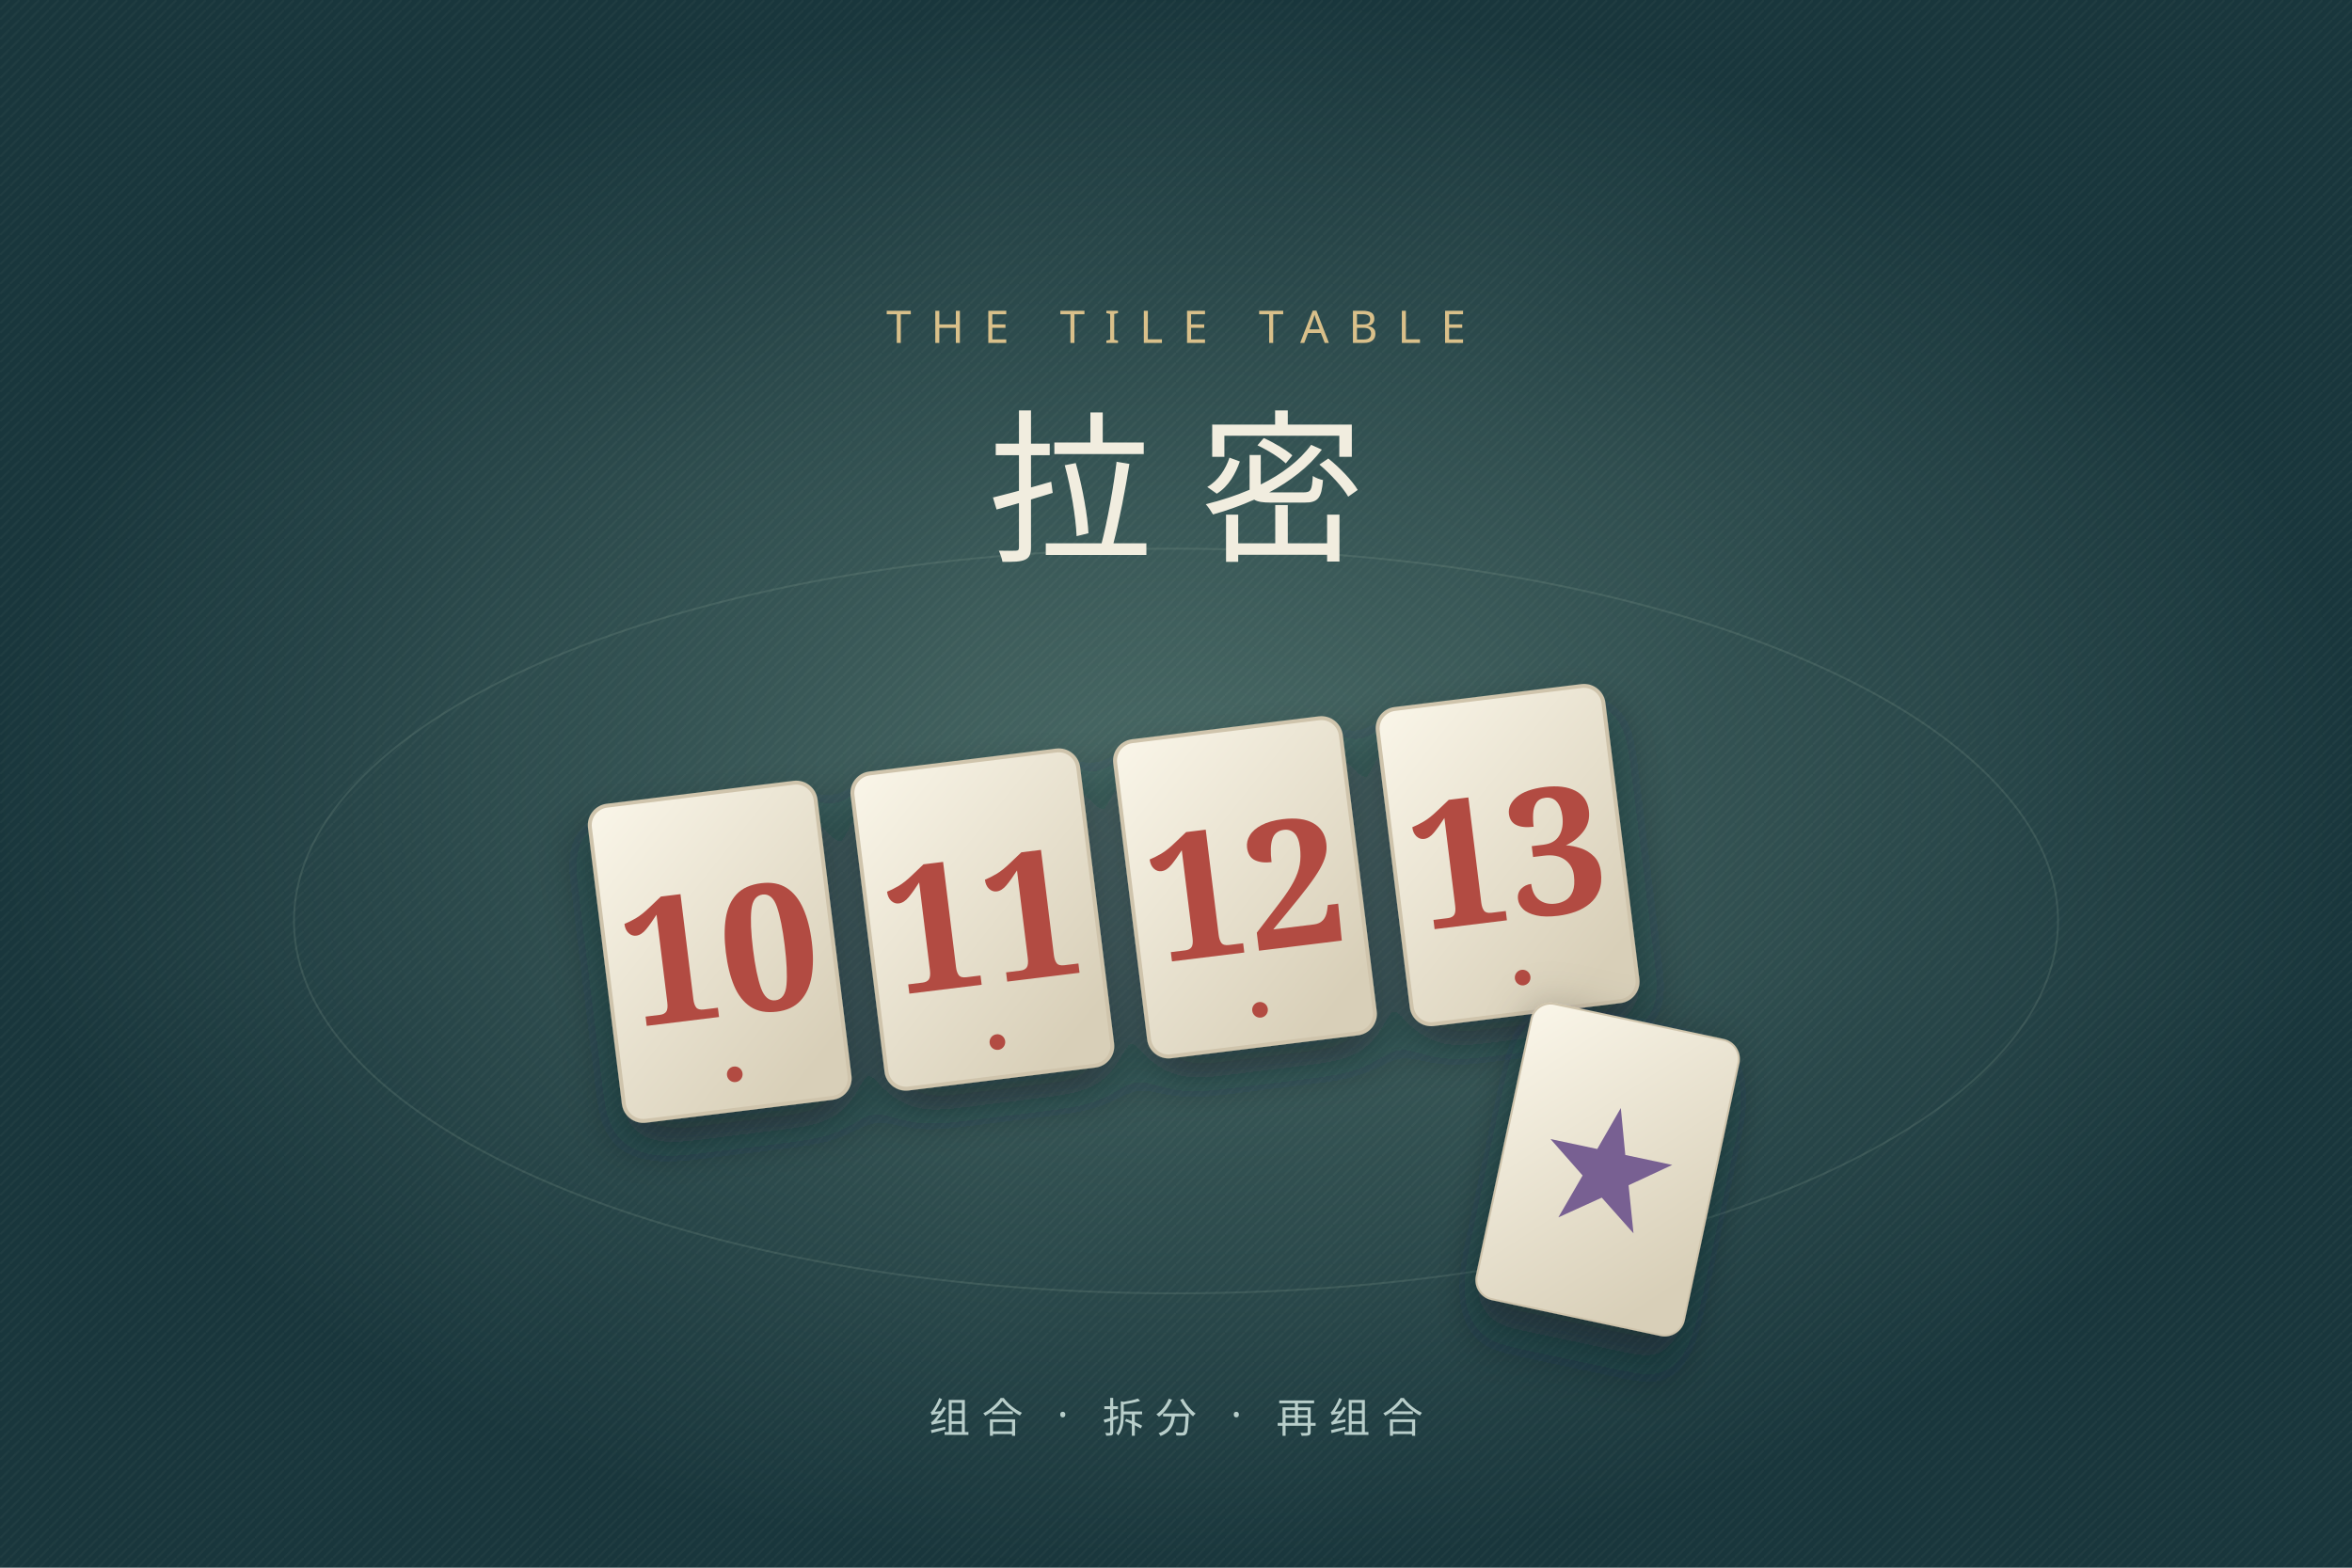
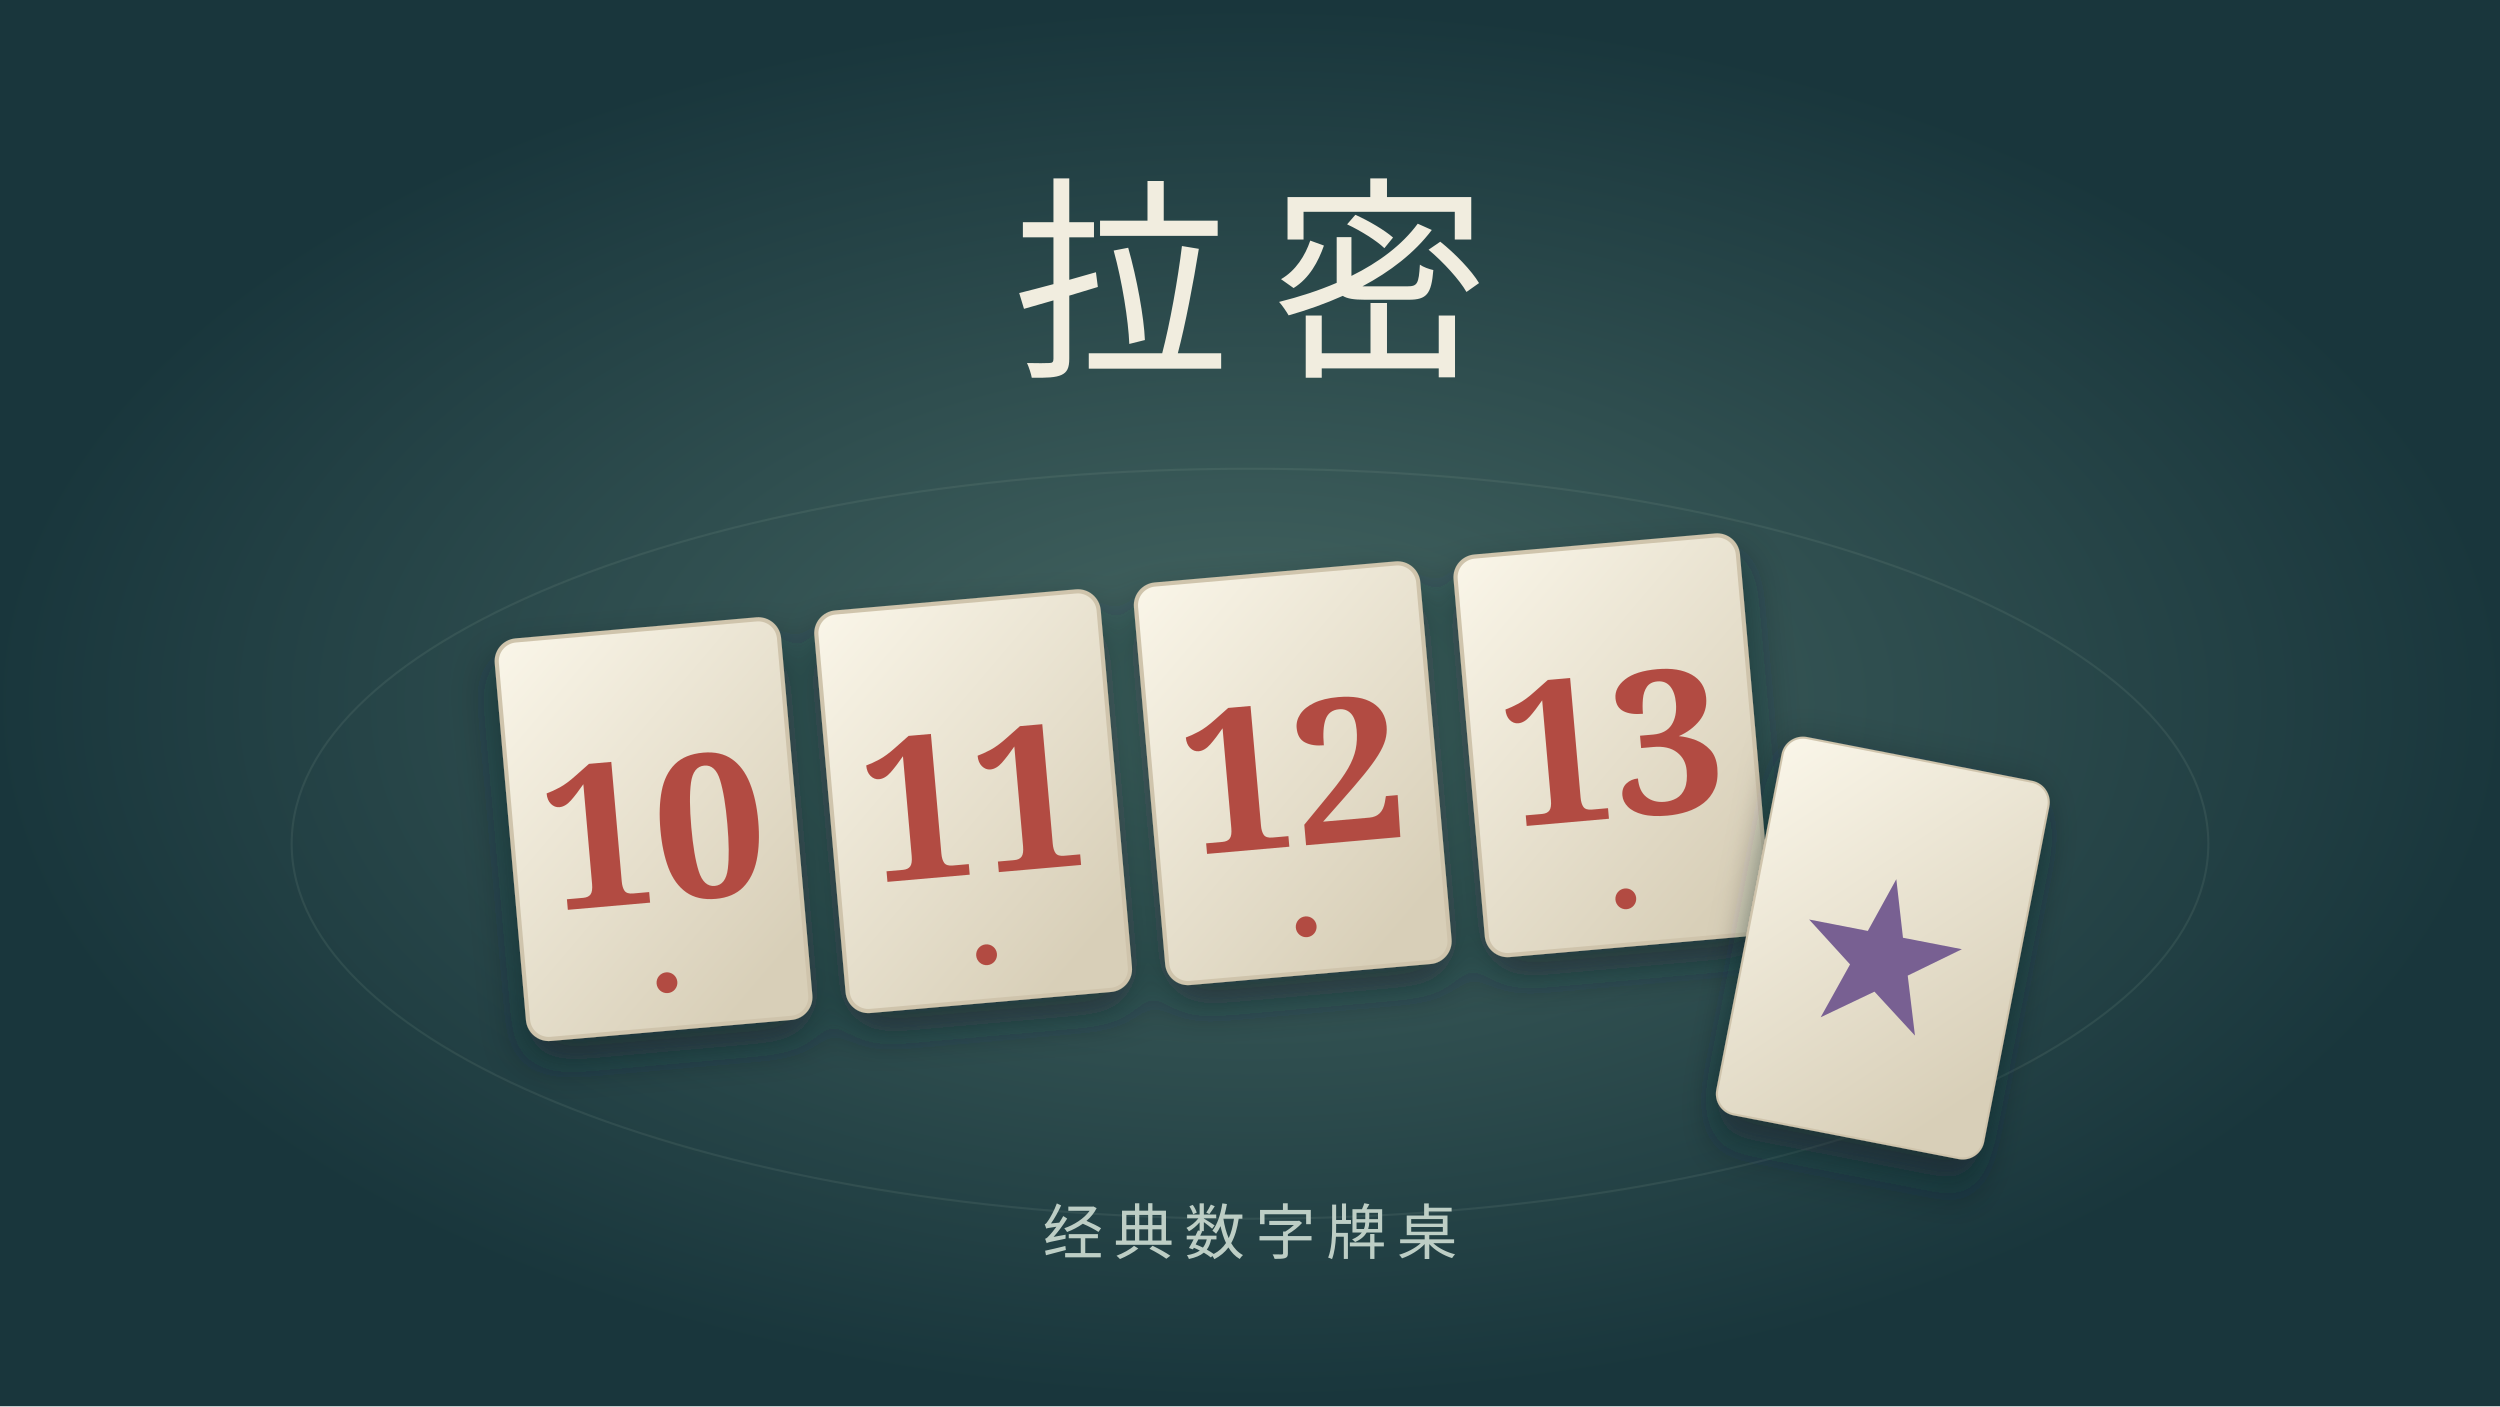
- <svg xmlns="http://www.w3.org/2000/svg" viewBox="0 0 1200 800">
+ <svg xmlns="http://www.w3.org/2000/svg" viewBox="0 0 1200 675">
  <defs>
    <radialGradient id="felt">
-       <stop stop-color="#496965" />
+       <stop stop-color="#456662" />
      <stop offset="1" stop-color="#19363c" />
    </radialGradient>
    <linearGradient id="ivory" x2=".7" y2="1">
      <stop stop-color="#faf6e9" />
      <stop offset="1" stop-color="#d8cfb8" />
    </linearGradient>
    <filter id="depth" x="-50%" y="-50%" width="200%" height="200%">
-       <feDropShadow dx="0" dy="12" stdDeviation="12" flood-color="#0a2027" flood-opacity=".5" />
+       <feDropShadow dx="0" dy="10" stdDeviation="10" flood-color="#0a2027" flood-opacity=".5" />
    </filter>
-     <pattern id="grain" width="5" height="5" patternUnits="userSpaceOnUse">
-       <path d="M0 5L5 0" stroke="#e5efde" stroke-opacity=".035" />
-     </pattern>
  </defs>
-   <path fill="url(#felt)" d="M0 0h1200v800H0z" />
-   <path fill="url(#grain)" d="M0 0h1200v800H0z" />
-   <ellipse cx="600" cy="470" rx="450" ry="190" fill="none" stroke="#9cb4a0" stroke-opacity=".17" />
-   <text x="600" y="175" text-anchor="middle" fill="#d9c08a" font-size="23" font-family="sans-serif" letter-spacing="10">THE TILE TABLE</text>
-   <text x="600" y="280" text-anchor="middle" fill="#f1eddf" font-size="84" font-family="serif" letter-spacing="24">拉密</text>
-   <g transform="translate(308 377) rotate(-7 285 85)" filter="url(#depth)">
+   <path fill="url(#felt)" d="M0 0h1200v675H0z" />
+   <ellipse cx="600" cy="405" rx="460" ry="180" fill="none" stroke="#9cb4a0" stroke-opacity=".12" />
+   <text x="600" y="173" text-anchor="middle" fill="#f1eddf" font-size="104" font-family="serif" letter-spacing="20">拉密</text>
+   <g transform="translate(246 277) rotate(-5 354 112)" filter="url(#depth)">
    <g fill="url(#ivory)" stroke="#cfc4ac" stroke-width="2">
-       <rect width="116" height="162" rx="10" />
-       <rect x="135" width="116" height="162" rx="10" />
-       <rect x="270" width="116" height="162" rx="10" />
-       <rect x="405" width="116" height="162" rx="10" />
+       <rect width="136" height="192" rx="10" />
+       <rect x="154" width="136" height="192" rx="10" />
+       <rect x="308" width="136" height="192" rx="10" />
+       <rect x="462" width="136" height="192" rx="10" />
    </g>
-     <g fill="#b24c42" font-family="Georgia,serif" font-weight="bold" font-size="90" text-anchor="middle">
-       <text x="58" y="114">10</text>
-       <text x="193" y="114">11</text>
-       <text x="328" y="114">12</text>
-       <text x="463" y="114">13</text>
+     <g fill="#b24c42" font-family="Georgia,serif" font-weight="bold" font-size="96" text-anchor="middle">
+       <text x="68" y="131">10</text>
+       <text x="222" y="131">11</text>
+       <text x="376" y="131">12</text>
+       <text x="530" y="131">13</text>
    </g>
    <g fill="#b24c42">
-       <circle cx="58" cy="144" r="4" />
-       <circle cx="193" cy="144" r="4" />
-       <circle cx="328" cy="144" r="4" />
-       <circle cx="463" cy="144" r="4" />
+       <circle cx="68" cy="170" r="5" />
+       <circle cx="222" cy="170" r="5" />
+       <circle cx="376" cy="170" r="5" />
+       <circle cx="530" cy="170" r="5" />
    </g>
  </g>
-   <g transform="translate(766 520) rotate(12 55 78)" filter="url(#depth)">
-     <rect width="108" height="154" rx="10" fill="url(#ivory)" stroke="#cfc4ac" />
-     <text x="54" y="105" text-anchor="middle" fill="#786092" font-size="85">★</text>
+   <g transform="translate(838 363) rotate(11 65 96)" filter="url(#depth)">
+     <rect width="130" height="184" rx="10" fill="url(#ivory)" stroke="#cfc4ac" />
+     <text x="65" y="129" text-anchor="middle" fill="#786092" font-size="100">★</text>
  </g>
-   <text x="600" y="731" text-anchor="middle" fill="#b8ceca" font-family="sans-serif" font-size="21" letter-spacing="6">组合 · 拆分 · 再组合</text>
+   <text x="600" y="602" text-anchor="middle" fill="#bdcec5" font-family="sans-serif" font-size="29" letter-spacing="5">经典数字牌桌</text>
</svg>
